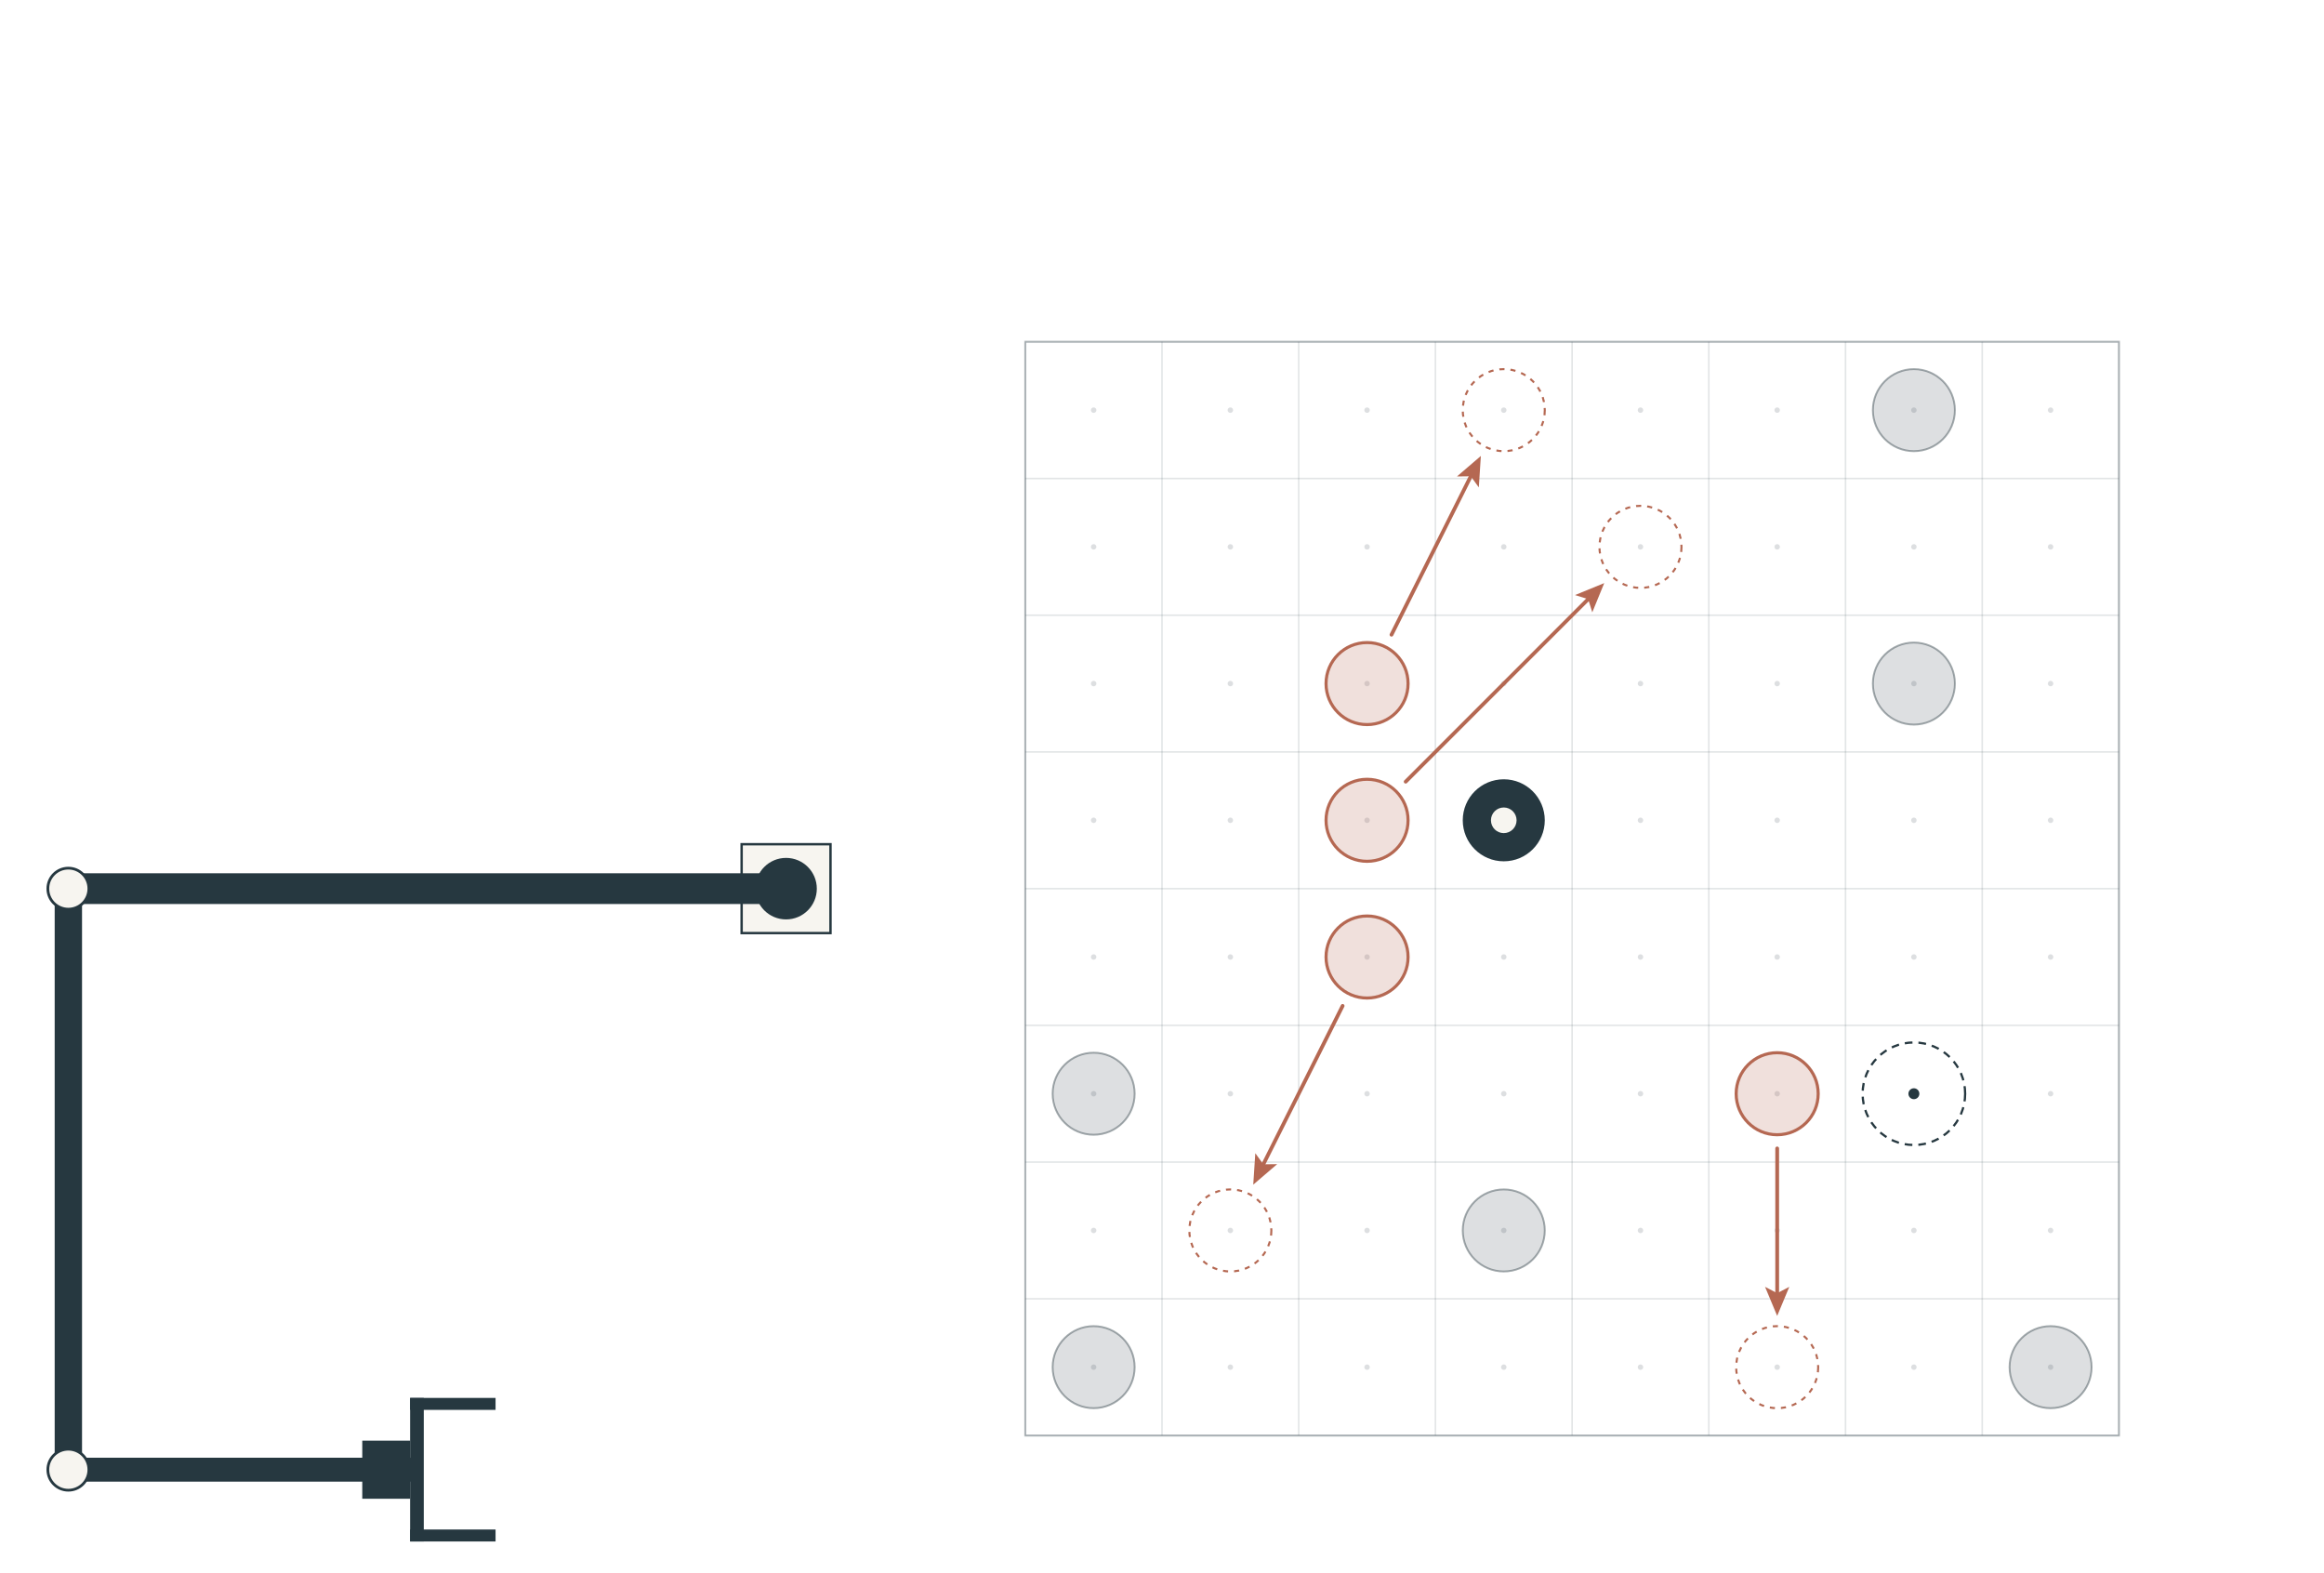
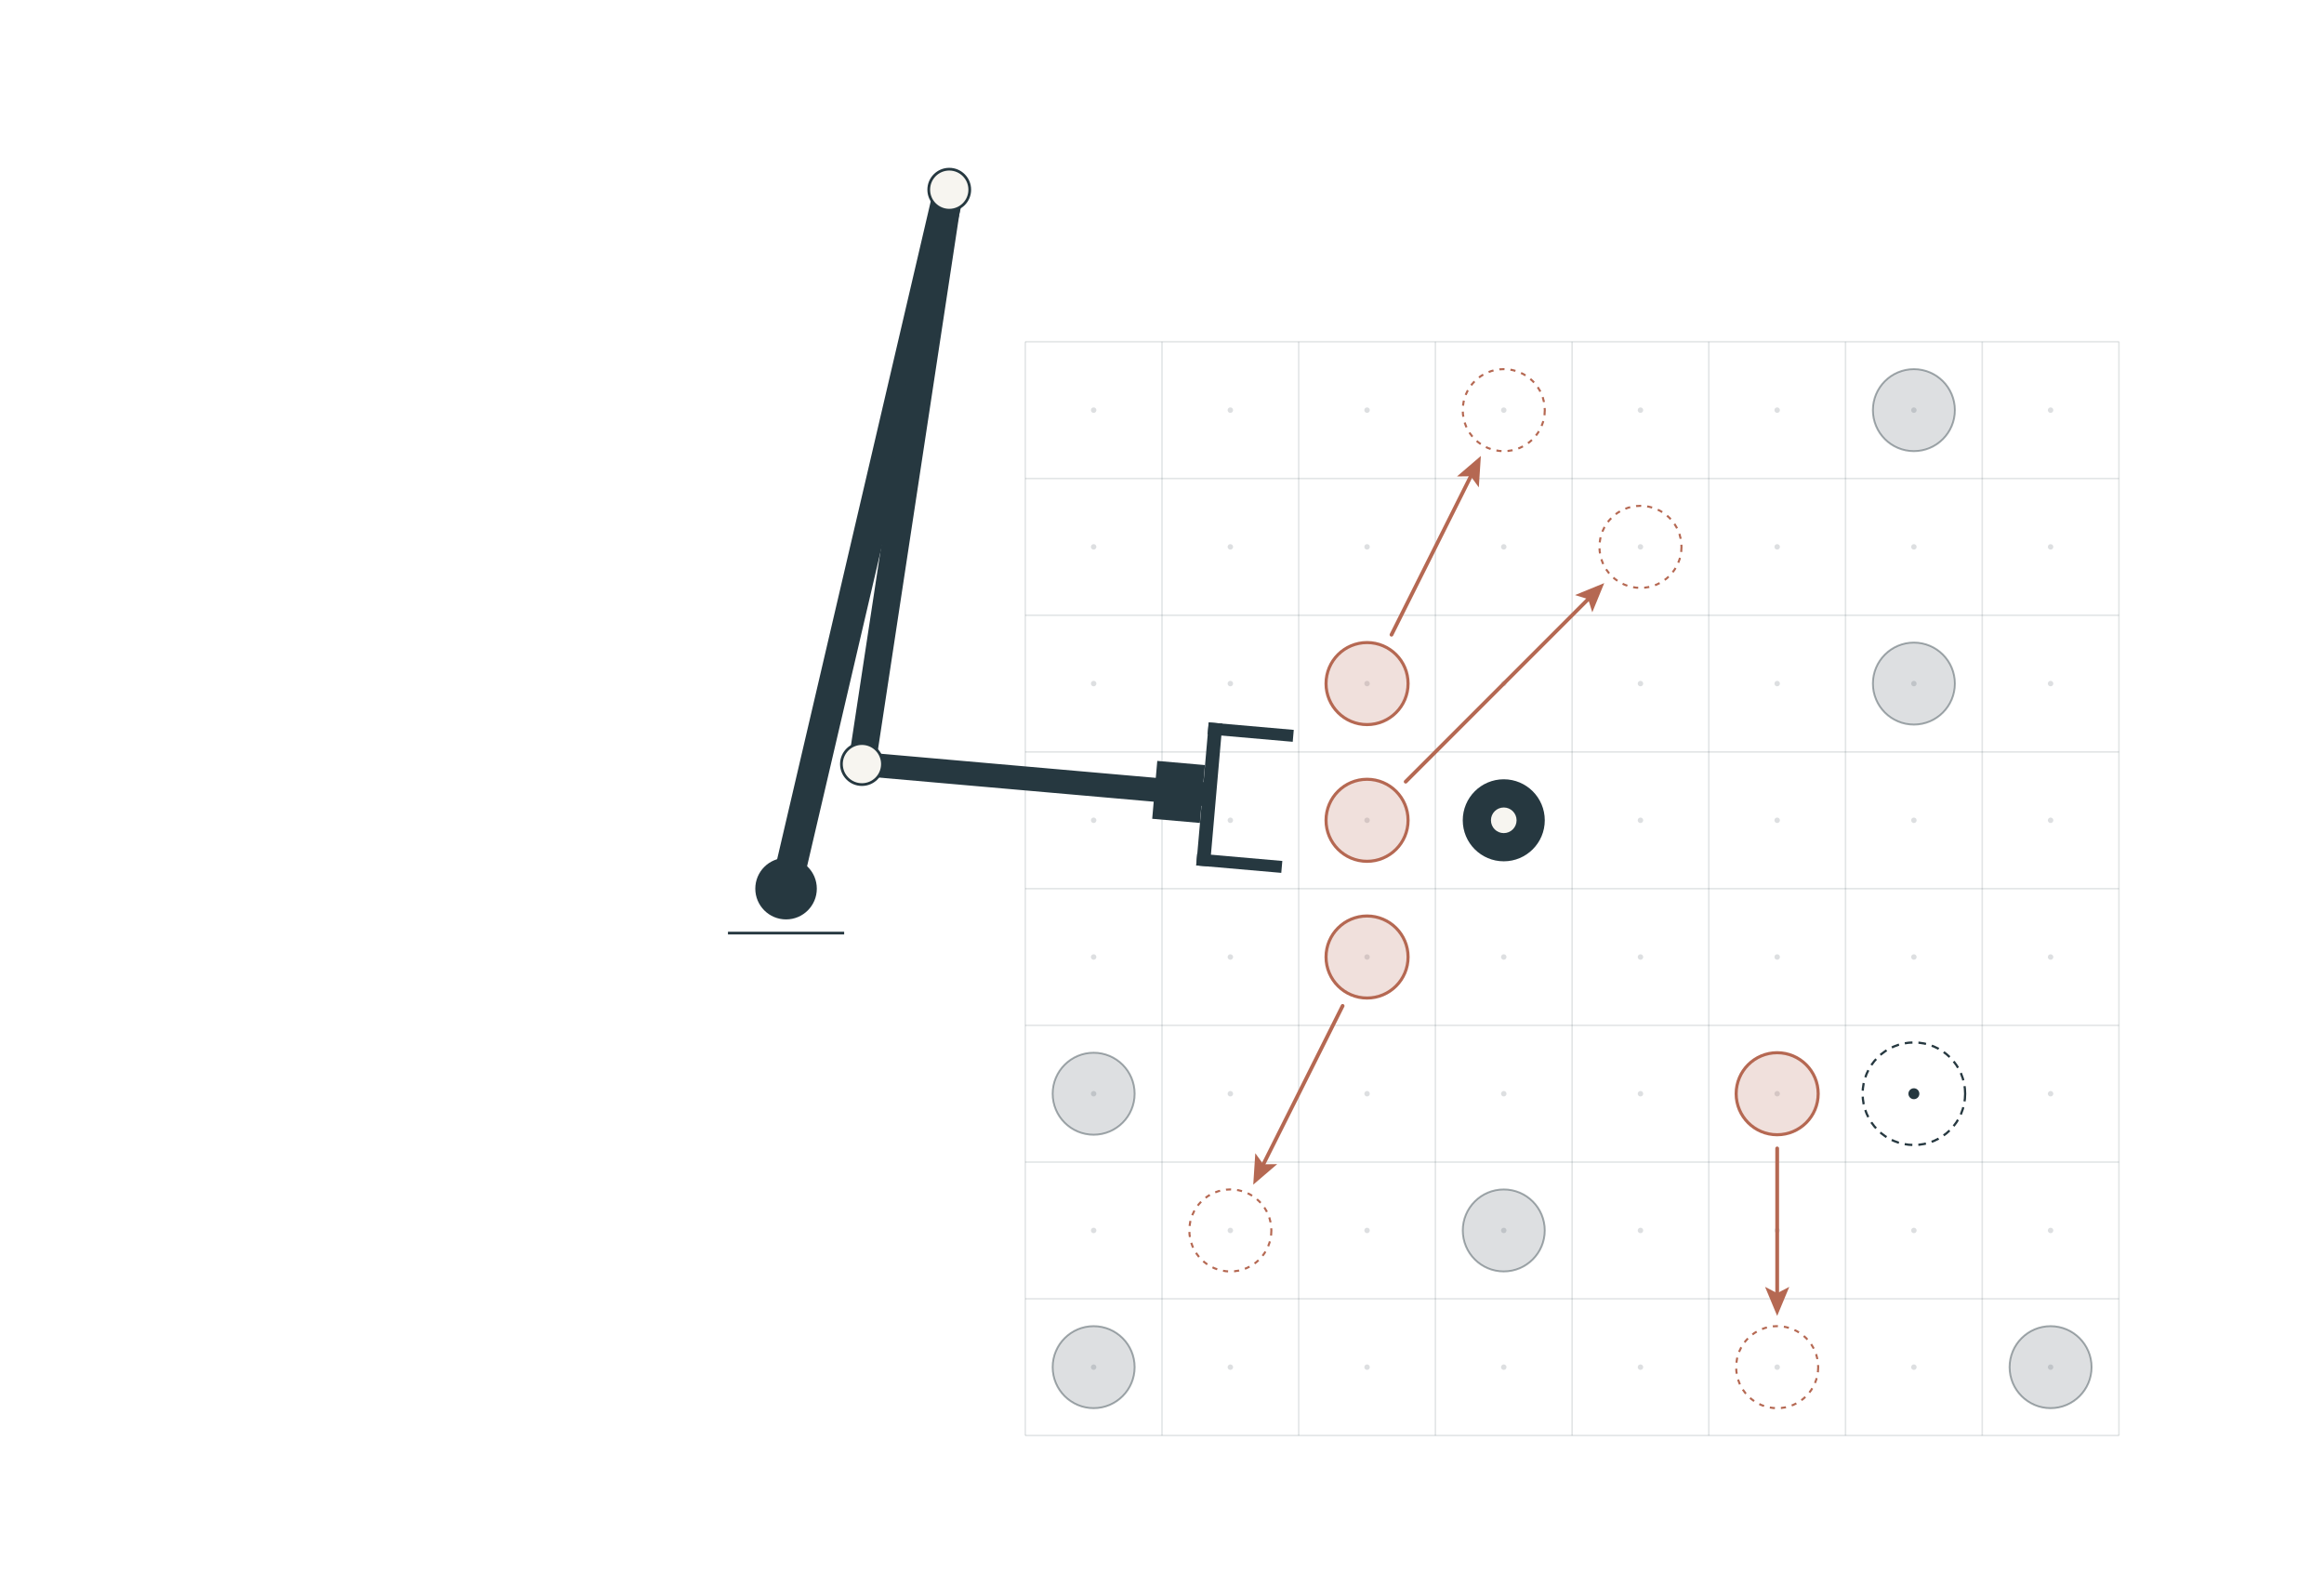
<svg xmlns="http://www.w3.org/2000/svg" viewBox="0 0 1360 920" width="1360" height="920" fill="none" shape-rendering="geometricPrecision">
  <g id="lattice">
    <g id="lattice-lines" stroke="#263840" stroke-width="0.9" stroke-opacity="0.13" fill="none">
      <path d="M600,840 L600,200" />
      <path d="M680,840 L680,200" />
      <path d="M760,840 L760,200" />
      <path d="M840,840 L840,200" />
      <path d="M920,840 L920,200" />
      <path d="M1000,840 L1000,200" />
      <path d="M1080,840 L1080,200" />
      <path d="M1160,840 L1160,200" />
      <path d="M1240,840 L1240,200" />
      <path d="M600,840 L1240,840" />
      <path d="M600,760 L1240,760" />
      <path d="M600,680 L1240,680" />
      <path d="M600,600 L1240,600" />
      <path d="M600,520 L1240,520" />
      <path d="M600,440 L1240,440" />
      <path d="M600,360 L1240,360" />
      <path d="M600,280 L1240,280" />
      <path d="M600,200 L1240,200" />
    </g>
-     <rect x="600" y="200" width="640" height="640" stroke="#263840" stroke-opacity="0.3" stroke-width="1.2" />
    <g id="lattice-centres">
      <circle cx="640" cy="800" r="1.6" fill="#263840" fill-opacity="0.16" />
      <circle cx="720" cy="800" r="1.6" fill="#263840" fill-opacity="0.16" />
      <circle cx="800" cy="800" r="1.6" fill="#263840" fill-opacity="0.16" />
      <circle cx="880" cy="800" r="1.6" fill="#263840" fill-opacity="0.16" />
      <circle cx="960" cy="800" r="1.6" fill="#263840" fill-opacity="0.16" />
      <circle cx="1040" cy="800" r="1.6" fill="#263840" fill-opacity="0.16" />
      <circle cx="1120" cy="800" r="1.6" fill="#263840" fill-opacity="0.16" />
      <circle cx="1200" cy="800" r="1.6" fill="#263840" fill-opacity="0.16" />
      <circle cx="640" cy="720" r="1.6" fill="#263840" fill-opacity="0.16" />
      <circle cx="720" cy="720" r="1.6" fill="#263840" fill-opacity="0.16" />
      <circle cx="800" cy="720" r="1.6" fill="#263840" fill-opacity="0.16" />
      <circle cx="880" cy="720" r="1.6" fill="#263840" fill-opacity="0.16" />
      <circle cx="960" cy="720" r="1.6" fill="#263840" fill-opacity="0.16" />
      <circle cx="1040" cy="720" r="1.6" fill="#263840" fill-opacity="0.16" />
      <circle cx="1120" cy="720" r="1.6" fill="#263840" fill-opacity="0.16" />
      <circle cx="1200" cy="720" r="1.6" fill="#263840" fill-opacity="0.16" />
      <circle cx="640" cy="640" r="1.6" fill="#263840" fill-opacity="0.16" />
      <circle cx="720" cy="640" r="1.6" fill="#263840" fill-opacity="0.16" />
      <circle cx="800" cy="640" r="1.6" fill="#263840" fill-opacity="0.16" />
      <circle cx="880" cy="640" r="1.6" fill="#263840" fill-opacity="0.16" />
      <circle cx="960" cy="640" r="1.6" fill="#263840" fill-opacity="0.16" />
      <circle cx="1040" cy="640" r="1.6" fill="#263840" fill-opacity="0.16" />
      <circle cx="1120" cy="640" r="1.6" fill="#263840" fill-opacity="0.16" />
      <circle cx="1200" cy="640" r="1.6" fill="#263840" fill-opacity="0.16" />
      <circle cx="640" cy="560" r="1.6" fill="#263840" fill-opacity="0.16" />
      <circle cx="720" cy="560" r="1.6" fill="#263840" fill-opacity="0.16" />
      <circle cx="800" cy="560" r="1.6" fill="#263840" fill-opacity="0.16" />
      <circle cx="880" cy="560" r="1.6" fill="#263840" fill-opacity="0.16" />
      <circle cx="960" cy="560" r="1.6" fill="#263840" fill-opacity="0.16" />
      <circle cx="1040" cy="560" r="1.6" fill="#263840" fill-opacity="0.16" />
      <circle cx="1120" cy="560" r="1.6" fill="#263840" fill-opacity="0.16" />
      <circle cx="1200" cy="560" r="1.6" fill="#263840" fill-opacity="0.16" />
      <circle cx="640" cy="480" r="1.6" fill="#263840" fill-opacity="0.16" />
      <circle cx="720" cy="480" r="1.6" fill="#263840" fill-opacity="0.16" />
      <circle cx="800" cy="480" r="1.6" fill="#263840" fill-opacity="0.16" />
      <circle cx="880" cy="480" r="1.6" fill="#263840" fill-opacity="0.16" />
      <circle cx="960" cy="480" r="1.6" fill="#263840" fill-opacity="0.16" />
      <circle cx="1040" cy="480" r="1.6" fill="#263840" fill-opacity="0.16" />
      <circle cx="1120" cy="480" r="1.6" fill="#263840" fill-opacity="0.16" />
      <circle cx="1200" cy="480" r="1.6" fill="#263840" fill-opacity="0.16" />
      <circle cx="640" cy="400" r="1.6" fill="#263840" fill-opacity="0.16" />
      <circle cx="720" cy="400" r="1.6" fill="#263840" fill-opacity="0.16" />
      <circle cx="800" cy="400" r="1.6" fill="#263840" fill-opacity="0.16" />
      <circle cx="880" cy="400" r="1.6" fill="#263840" fill-opacity="0.16" />
      <circle cx="960" cy="400" r="1.6" fill="#263840" fill-opacity="0.16" />
      <circle cx="1040" cy="400" r="1.6" fill="#263840" fill-opacity="0.16" />
      <circle cx="1120" cy="400" r="1.6" fill="#263840" fill-opacity="0.16" />
      <circle cx="1200" cy="400" r="1.6" fill="#263840" fill-opacity="0.16" />
      <circle cx="640" cy="320" r="1.6" fill="#263840" fill-opacity="0.16" />
      <circle cx="720" cy="320" r="1.6" fill="#263840" fill-opacity="0.16" />
      <circle cx="800" cy="320" r="1.6" fill="#263840" fill-opacity="0.16" />
      <circle cx="880" cy="320" r="1.6" fill="#263840" fill-opacity="0.16" />
      <circle cx="960" cy="320" r="1.6" fill="#263840" fill-opacity="0.16" />
      <circle cx="1040" cy="320" r="1.6" fill="#263840" fill-opacity="0.16" />
      <circle cx="1120" cy="320" r="1.6" fill="#263840" fill-opacity="0.16" />
      <circle cx="1200" cy="320" r="1.6" fill="#263840" fill-opacity="0.16" />
      <circle cx="640" cy="240" r="1.6" fill="#263840" fill-opacity="0.16" />
      <circle cx="720" cy="240" r="1.6" fill="#263840" fill-opacity="0.16" />
      <circle cx="800" cy="240" r="1.6" fill="#263840" fill-opacity="0.16" />
      <circle cx="880" cy="240" r="1.6" fill="#263840" fill-opacity="0.16" />
      <circle cx="960" cy="240" r="1.6" fill="#263840" fill-opacity="0.16" />
      <circle cx="1040" cy="240" r="1.6" fill="#263840" fill-opacity="0.16" />
      <circle cx="1120" cy="240" r="1.6" fill="#263840" fill-opacity="0.16" />
      <circle cx="1200" cy="240" r="1.6" fill="#263840" fill-opacity="0.16" />
    </g>
  </g>
  <g id="goal">
    <circle cx="1120" cy="640" r="30" fill="none" stroke="#263840" stroke-width="1.3" stroke-dasharray="4.5 3.5" />
    <circle cx="1120" cy="640" r="3.2" fill="#263840" />
  </g>
  <g id="discs-context">
    <circle cx="1120" cy="240" r="24" id="c0" fill="#263840" fill-opacity="0.16" stroke="#263840" stroke-opacity="0.42" stroke-width="1.1" />
    <circle cx="1120" cy="400" r="24" id="c1" fill="#263840" fill-opacity="0.16" stroke="#263840" stroke-opacity="0.42" stroke-width="1.1" />
    <circle cx="640" cy="800" r="24" id="c2" fill="#263840" fill-opacity="0.16" stroke="#263840" stroke-opacity="0.42" stroke-width="1.1" />
    <circle cx="880" cy="720" r="24" id="c3" fill="#263840" fill-opacity="0.16" stroke="#263840" stroke-opacity="0.42" stroke-width="1.1" />
    <circle cx="1200" cy="800" r="24" id="c4" fill="#263840" fill-opacity="0.16" stroke="#263840" stroke-opacity="0.42" stroke-width="1.1" />
    <circle cx="640" cy="640" r="24" id="c5" fill="#263840" fill-opacity="0.16" stroke="#263840" stroke-opacity="0.42" stroke-width="1.1" />
  </g>
  <g id="blockers-highlight">
    <circle cx="800" cy="400" r="24" id="b1-hl" fill="#B56852" fill-opacity="0.20" stroke="#B56852" stroke-width="1.8" />
    <circle cx="800" cy="560" r="24" id="b2-hl" fill="#B56852" fill-opacity="0.20" stroke="#B56852" stroke-width="1.8" />
    <circle cx="800" cy="480" r="24" id="b3-hl" fill="#B56852" fill-opacity="0.20" stroke="#B56852" stroke-width="1.8" />
    <circle cx="1040" cy="640" r="24" id="b4-hl" fill="#B56852" fill-opacity="0.20" stroke="#B56852" stroke-width="1.8" />
  </g>
  <g id="destinations">
    <circle cx="880" cy="240" r="24" id="dest-b1" fill="none" stroke="#B56852" stroke-width="1.2" stroke-dasharray="3 3.5" />
    <circle cx="720" cy="720" r="24" id="dest-b2" fill="none" stroke="#B56852" stroke-width="1.2" stroke-dasharray="3 3.5" />
    <circle cx="960" cy="320" r="24" id="dest-b3" fill="none" stroke="#B56852" stroke-width="1.2" stroke-dasharray="3 3.5" />
    <circle cx="1040" cy="800" r="24" id="dest-b4" fill="none" stroke="#B56852" stroke-width="1.2" stroke-dasharray="3 3.5" />
  </g>
  <g id="target">
    <circle cx="880" cy="480" r="24" fill="#263840" />
    <circle cx="880" cy="480" r="7.5" fill="#F7F5F0" />
  </g>
-   <g id="robot-home" opacity="1">
-     <rect x="-26" y="-26" width="52" height="52" transform="translate(460 520) rotate(-0)" fill="#F7F5F0" stroke="#263840" stroke-width="1.4" />
+   <g id="robot-approach" opacity="1">
+     <path d="M426,546 L494,546" stroke="#263840" stroke-width="1.6" />
    <circle cx="460" cy="520" r="18" fill="#263840" />
    <circle cx="460" cy="520" r="5.5" fill="#F7F5F0" />
-     <path d="M460,520 L40,520" stroke="#263840" stroke-width="18" stroke-linecap="round" />
-     <path d="M40,520 L40,860" stroke="#263840" stroke-width="16" stroke-linecap="round" />
-     <path d="M40,860 L240,860" stroke="#263840" stroke-width="14" stroke-linecap="round" />
-     <rect x="-14" y="-17" width="28" height="34" transform="translate(226 860) rotate(-360)" fill="#263840" />
-     <rect x="-4" y="-42" width="8" height="84" transform="translate(244 860) rotate(-360)" fill="#263840" />
-     <rect x="-25" y="-3.5" width="50" height="7" transform="translate(265 898.5) rotate(-360)" fill="#263840" />
-     <rect x="-25" y="-3.5" width="50" height="7" transform="translate(265 821.5) rotate(-360)" fill="#263840" />
-     <circle cx="40" cy="520" r="12" fill="#F7F5F0" stroke="#263840" stroke-width="1.6" />
-     <circle cx="40" cy="860" r="12" fill="#F7F5F0" stroke="#263840" stroke-width="1.6" />
+     <path d="M460,520 L555.5,111" stroke="#263840" stroke-width="18" stroke-linecap="round" />
+     <path d="M555.5,111 L504.4,447.1" stroke="#263840" stroke-width="16" stroke-linecap="round" />
+     <path d="M504.4,447.1 L703.7,464.6" stroke="#263840" stroke-width="14" stroke-linecap="round" />
+     <rect x="-14" y="-17" width="28" height="34" transform="translate(689.7 463.4) rotate(5)" fill="#263840" />
+     <rect x="-4" y="-42" width="8" height="84" transform="translate(707.7 464.9) rotate(5)" fill="#263840" />
+     <rect x="-25" y="-3.5" width="50" height="7" transform="translate(725.2 505.1) rotate(5)" fill="#263840" />
+     <rect x="-25" y="-3.5" width="50" height="7" transform="translate(731.9 428.4) rotate(5)" fill="#263840" />
+     <circle cx="555.5" cy="111" r="12" fill="#F7F5F0" stroke="#263840" stroke-width="1.6" />
+     <circle cx="504.4" cy="447.1" r="12" fill="#F7F5F0" stroke="#263840" stroke-width="1.6" />
  </g>
  <g id="relocation-arrows">
    <g id="move-b1">
      <path d="M814.3,371.4 L861.3,277.5" stroke="#B56852" stroke-width="2.2" stroke-linecap="round" fill="none" />
      <path d="M866.6,266.8 L852.6,278.8 L860.7,278.7 L865.4,285.2 L866.6,266.8" fill="#B56852" stroke="none" />
    </g>
    <g id="move-b2">
      <path d="M785.7,588.6 L738.7,682.5" stroke="#B56852" stroke-width="2.2" stroke-linecap="round" fill="none" />
      <path d="M733.4,693.2 L747.4,681.2 L739.3,681.3 L734.6,674.8 L733.4,693.2" fill="#B56852" stroke="none" />
    </g>
    <g id="move-b3">
      <path d="M822.6,457.4 L930.4,349.6" stroke="#B56852" stroke-width="2.2" stroke-linecap="round" fill="none" />
      <path d="M938.8,341.2 L921.7,348.2 L929.4,350.6 L931.8,358.3 L938.8,341.2" fill="#B56852" stroke="none" />
    </g>
    <g id="move-b4">
      <path d="M1040,672 L1040,758.1" stroke="#B56852" stroke-width="2.2" stroke-linecap="round" fill="none" />
      <path d="M1040,770 L1047.1,753 L1040,756.7 L1032.9,753 L1040,770" fill="#B56852" stroke="none" />
    </g>
  </g>
</svg>
